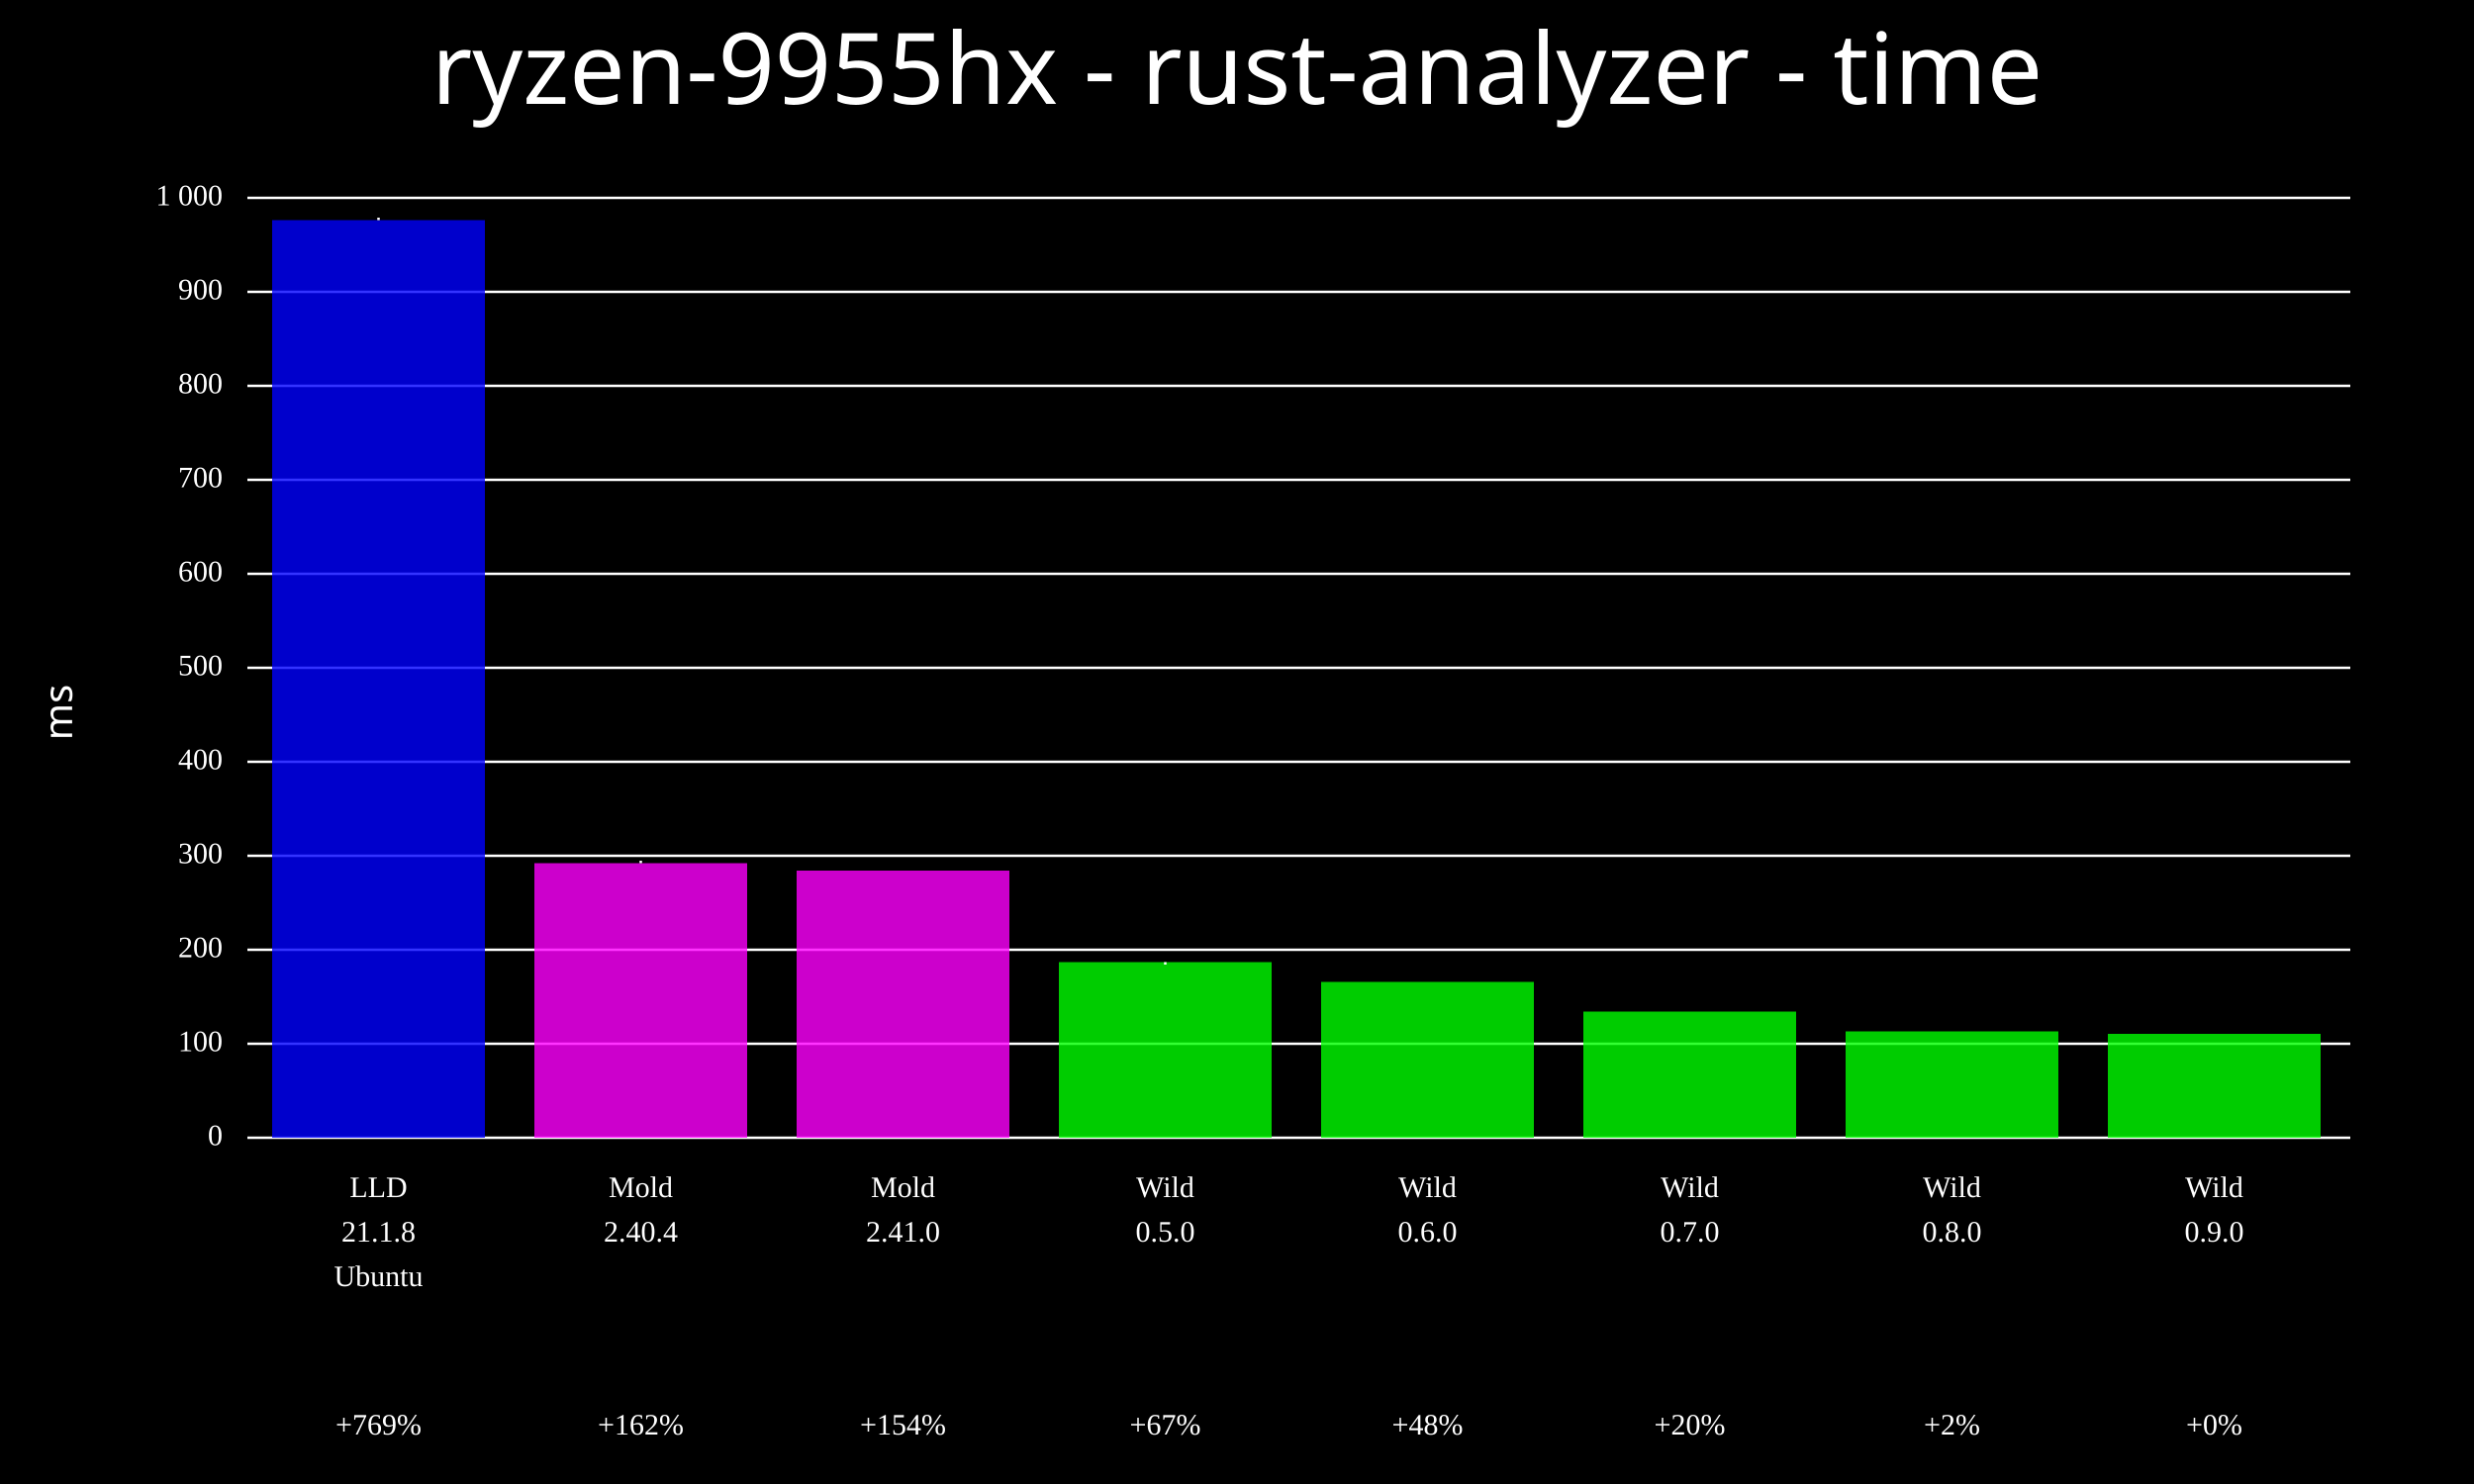
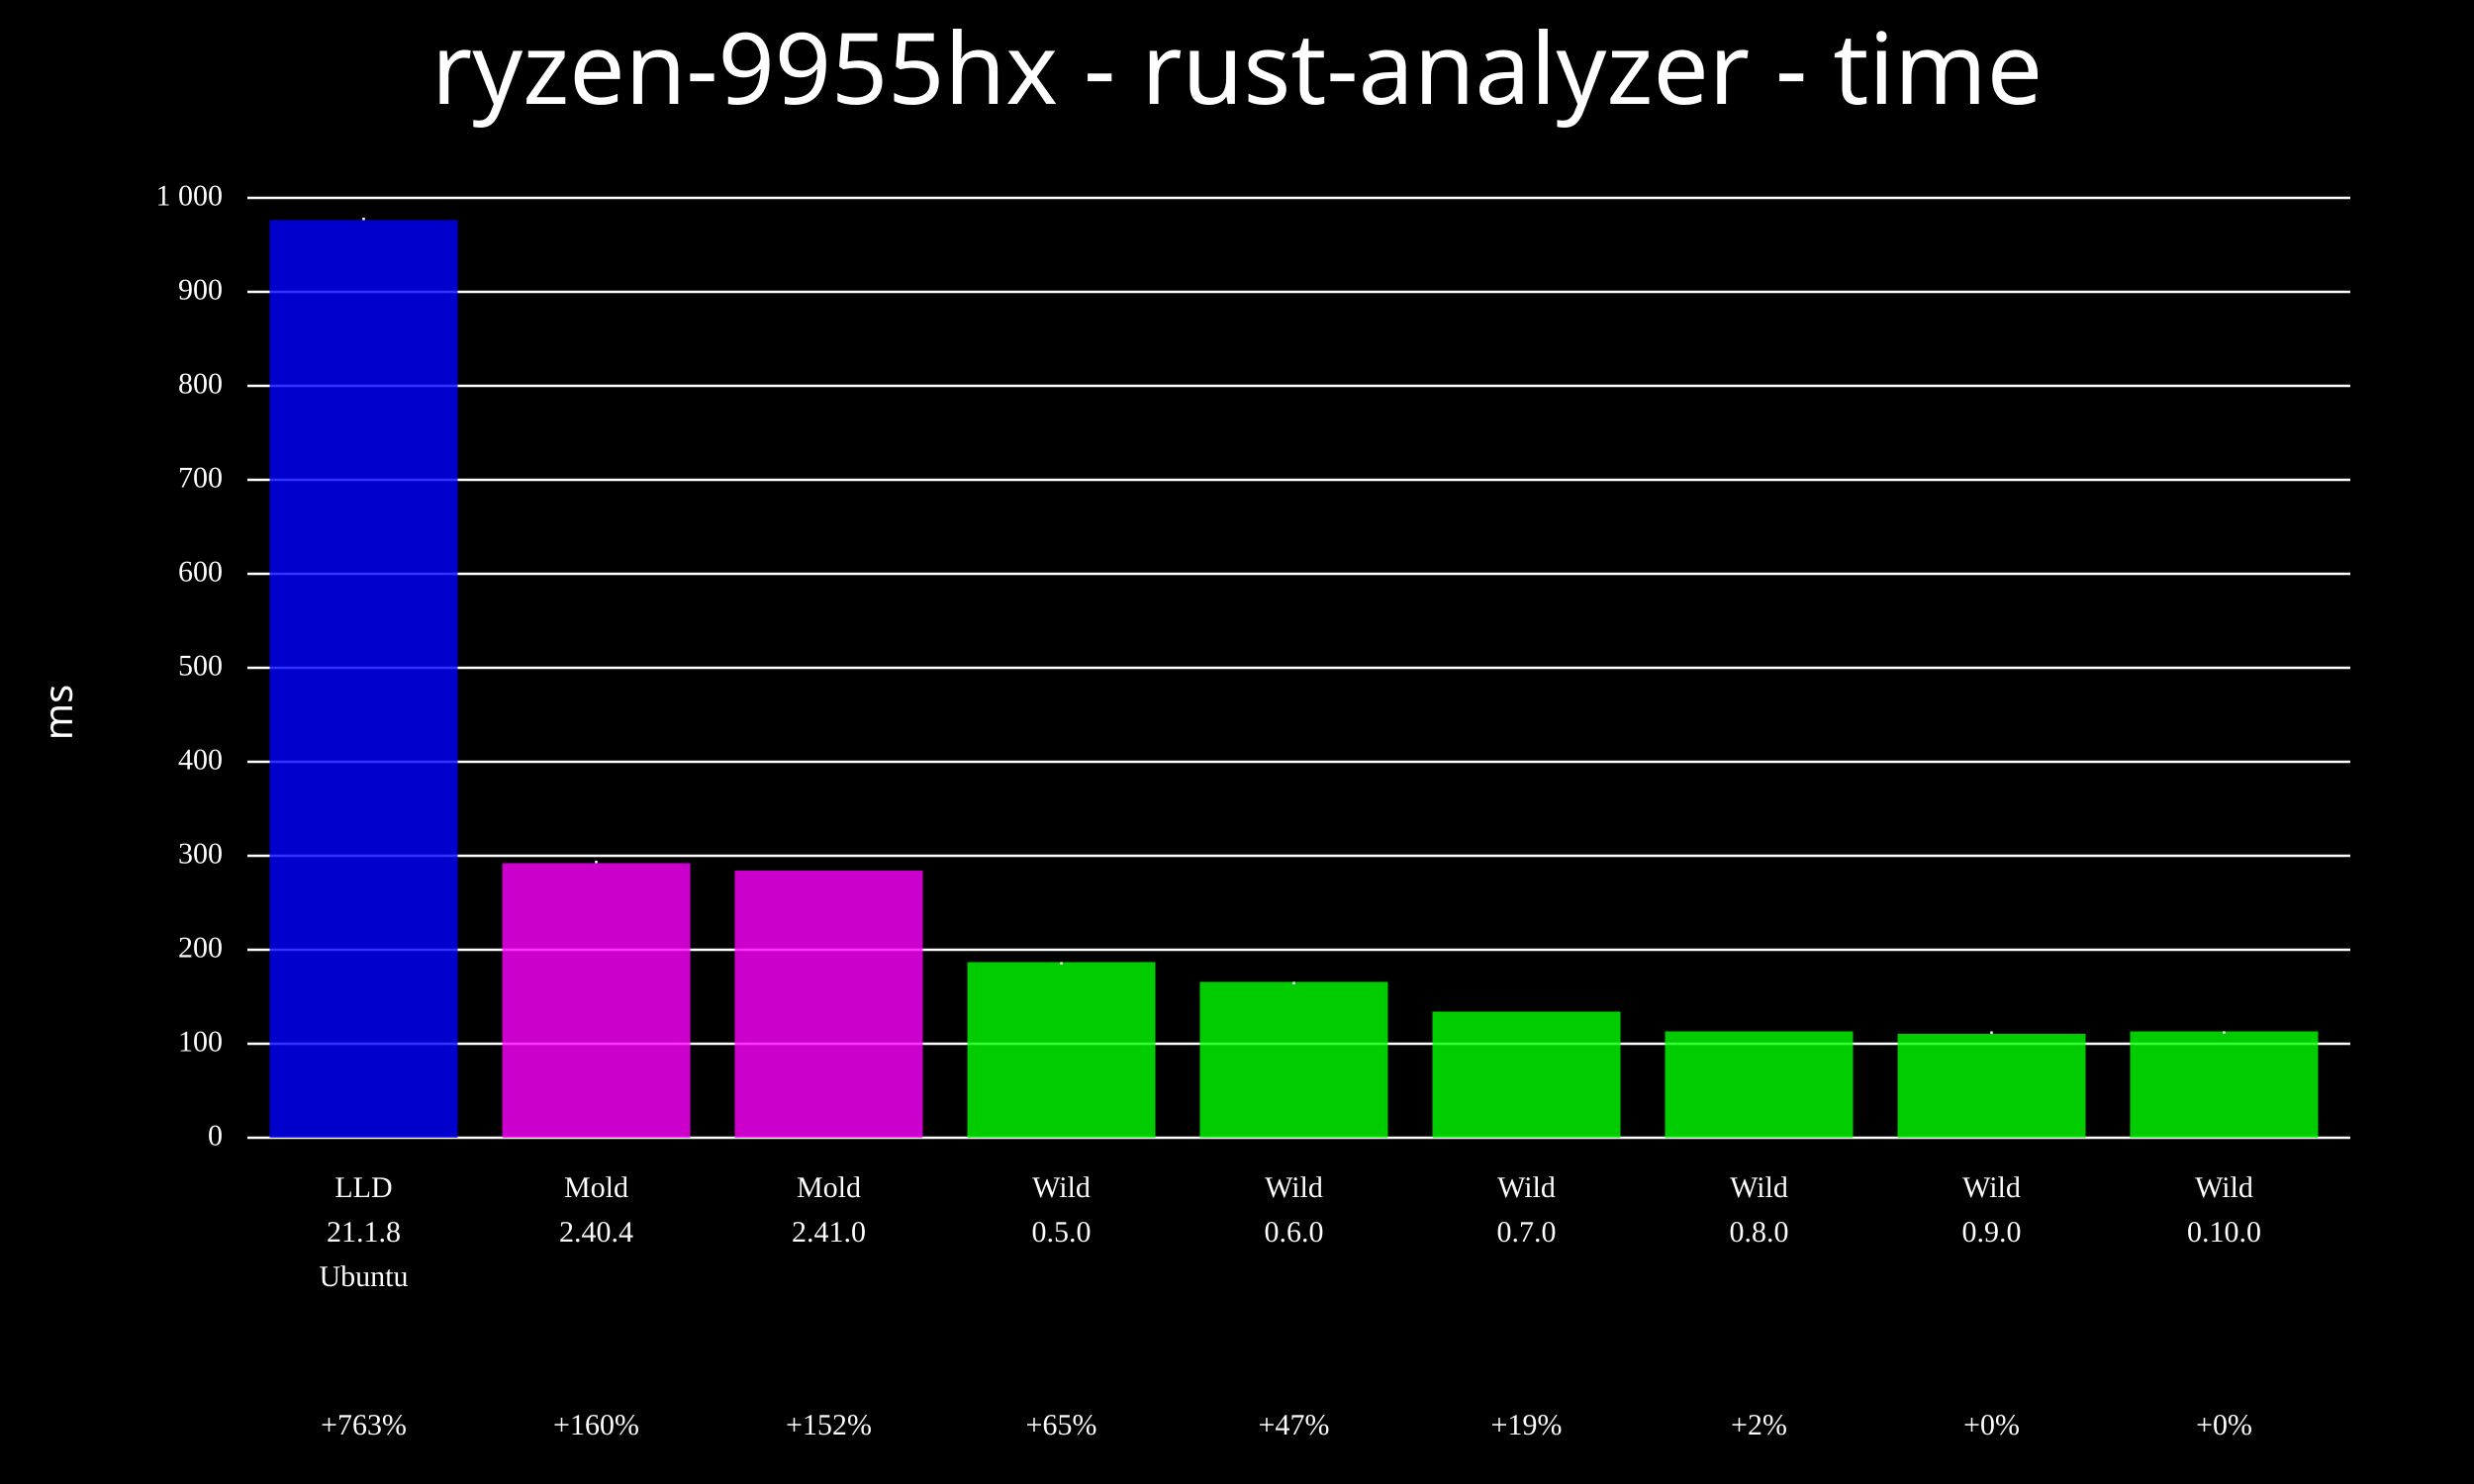
<svg xmlns="http://www.w3.org/2000/svg" width="1000" height="600" viewBox="0 0 1000 600">
  <rect x="0" y="0" width="1000" height="600" fill="#000000" />
  <text x="500" y="10" dy="0.8em" text-anchor="middle" font-family="sans-serif" font-size="40" fill="#FFFFFF">
ryzen-9955hx - rust-analyzer - time</text>
  <text x="5" y="300" dy="0.76em" text-anchor="middle" font-family="sans-serif" font-size="16" fill="#FFFFFF" transform="rotate(270, 5, 288)">ms</text>
  <line x1="100" y1="460" x2="950" y2="460" stroke="#FFFFFF" />
  <text x="90" y="460" dy="0.5ex" text-anchor="end" fill="#FFFFFF">0</text>
  <line x1="100" y1="422" x2="950" y2="422" stroke="#FFFFFF" />
  <text x="90" y="422" dy="0.5ex" text-anchor="end" fill="#FFFFFF">100</text>
  <line x1="100" y1="384" x2="950" y2="384" stroke="#FFFFFF" />
  <text x="90" y="384" dy="0.5ex" text-anchor="end" fill="#FFFFFF">200</text>
  <line x1="100" y1="346" x2="950" y2="346" stroke="#FFFFFF" />
  <text x="90" y="346" dy="0.5ex" text-anchor="end" fill="#FFFFFF">300</text>
  <line x1="100" y1="308" x2="950" y2="308" stroke="#FFFFFF" />
  <text x="90" y="308" dy="0.5ex" text-anchor="end" fill="#FFFFFF">400</text>
  <line x1="100" y1="270" x2="950" y2="270" stroke="#FFFFFF" />
  <text x="90" y="270" dy="0.5ex" text-anchor="end" fill="#FFFFFF">500</text>
  <line x1="100" y1="232" x2="950" y2="232" stroke="#FFFFFF" />
  <text x="90" y="232" dy="0.5ex" text-anchor="end" fill="#FFFFFF">600</text>
  <line x1="100" y1="194" x2="950" y2="194" stroke="#FFFFFF" />
  <text x="90" y="194" dy="0.5ex" text-anchor="end" fill="#FFFFFF">700</text>
  <line x1="100" y1="156" x2="950" y2="156" stroke="#FFFFFF" />
  <text x="90" y="156" dy="0.5ex" text-anchor="end" fill="#FFFFFF">800</text>
  <line x1="100" y1="118" x2="950" y2="118" stroke="#FFFFFF" />
  <text x="90" y="118" dy="0.5ex" text-anchor="end" fill="#FFFFFF">900</text>
  <line x1="100" y1="80" x2="950" y2="80" stroke="#FFFFFF" />
  <text x="90" y="80" dy="0.5ex" text-anchor="end" fill="#FFFFFF">1 000</text>
-   <rect fill="#0000FF" opacity="0.8" x="110" y="89" width="86" height="371" />
-   <line stroke="#FFFFFF" x1="153" y1="88" x2="153" y2="89" />
-   <text x="153" y="484" fill="#FFFFFF" text-anchor="middle">LLD</text>
-   <text x="153" y="502" fill="#FFFFFF" text-anchor="middle">21.1.8</text>
-   <text x="153" y="520" fill="#FFFFFF" text-anchor="middle">Ubuntu</text>
-   <text x="153" y="580" fill="#FFFFFF" text-anchor="middle">+769%</text>
-   <rect fill="#FF00FF" opacity="0.8" x="216" y="349" width="86" height="111" />
-   <line stroke="#FFFFFF" x1="259" y1="348" x2="259" y2="349" />
-   <text x="259" y="484" fill="#FFFFFF" text-anchor="middle">Mold</text>
-   <text x="259" y="502" fill="#FFFFFF" text-anchor="middle">2.40.4</text>
-   <text x="259" y="580" fill="#FFFFFF" text-anchor="middle">+162%</text>
-   <rect fill="#FF00FF" opacity="0.8" x="322" y="352" width="86" height="108" />
-   <line stroke="#FFFFFF" x1="365" y1="352" x2="365" y2="352" />
-   <text x="365" y="484" fill="#FFFFFF" text-anchor="middle">Mold</text>
-   <text x="365" y="502" fill="#FFFFFF" text-anchor="middle">2.41.0</text>
-   <text x="365" y="580" fill="#FFFFFF" text-anchor="middle">+154%</text>
-   <rect fill="#00FF00" opacity="0.8" x="428" y="389" width="86" height="71" />
-   <line stroke="#FFFFFF" x1="471" y1="389" x2="471" y2="390" />
-   <text x="471" y="484" fill="#FFFFFF" text-anchor="middle">Wild</text>
-   <text x="471" y="502" fill="#FFFFFF" text-anchor="middle">0.5.0</text>
-   <text x="471" y="580" fill="#FFFFFF" text-anchor="middle">+67%</text>
-   <rect fill="#00FF00" opacity="0.8" x="534" y="397" width="86" height="63" />
-   <line stroke="#FFFFFF" x1="577" y1="397" x2="577" y2="397" />
-   <text x="577" y="484" fill="#FFFFFF" text-anchor="middle">Wild</text>
-   <text x="577" y="502" fill="#FFFFFF" text-anchor="middle">0.6.0</text>
-   <text x="577" y="580" fill="#FFFFFF" text-anchor="middle">+48%</text>
-   <rect fill="#00FF00" opacity="0.8" x="640" y="409" width="86" height="51" />
-   <line stroke="#FFFFFF" x1="683" y1="409" x2="683" y2="409" />
-   <text x="683" y="484" fill="#FFFFFF" text-anchor="middle">Wild</text>
-   <text x="683" y="502" fill="#FFFFFF" text-anchor="middle">0.7.0</text>
-   <text x="683" y="580" fill="#FFFFFF" text-anchor="middle">+20%</text>
-   <rect fill="#00FF00" opacity="0.8" x="746" y="417" width="86" height="43" />
-   <line stroke="#FFFFFF" x1="789" y1="417" x2="789" y2="417" />
-   <text x="789" y="484" fill="#FFFFFF" text-anchor="middle">Wild</text>
-   <text x="789" y="502" fill="#FFFFFF" text-anchor="middle">0.8.0</text>
-   <text x="789" y="580" fill="#FFFFFF" text-anchor="middle">+2%</text>
-   <rect fill="#00FF00" opacity="0.8" x="852" y="418" width="86" height="42" />
-   <line stroke="#FFFFFF" x1="895" y1="418" x2="895" y2="418" />
-   <text x="895" y="484" fill="#FFFFFF" text-anchor="middle">Wild</text>
-   <text x="895" y="502" fill="#FFFFFF" text-anchor="middle">0.9.0</text>
-   <text x="895" y="580" fill="#FFFFFF" text-anchor="middle">+0%</text>
+   <rect fill="#0000FF" opacity="0.8" x="109" y="89" width="76" height="371" />
+   <line stroke="#FFFFFF" x1="147" y1="88" x2="147" y2="89" />
+   <text x="147" y="484" fill="#FFFFFF" text-anchor="middle">LLD</text>
+   <text x="147" y="502" fill="#FFFFFF" text-anchor="middle">21.1.8</text>
+   <text x="147" y="520" fill="#FFFFFF" text-anchor="middle">Ubuntu</text>
+   <text x="147" y="580" fill="#FFFFFF" text-anchor="middle">+763%</text>
+   <rect fill="#FF00FF" opacity="0.8" x="203" y="349" width="76" height="111" />
+   <line stroke="#FFFFFF" x1="241" y1="348" x2="241" y2="349" />
+   <text x="241" y="484" fill="#FFFFFF" text-anchor="middle">Mold</text>
+   <text x="241" y="502" fill="#FFFFFF" text-anchor="middle">2.40.4</text>
+   <text x="241" y="580" fill="#FFFFFF" text-anchor="middle">+160%</text>
+   <rect fill="#FF00FF" opacity="0.8" x="297" y="352" width="76" height="108" />
+   <line stroke="#FFFFFF" x1="335" y1="352" x2="335" y2="352" />
+   <text x="335" y="484" fill="#FFFFFF" text-anchor="middle">Mold</text>
+   <text x="335" y="502" fill="#FFFFFF" text-anchor="middle">2.41.0</text>
+   <text x="335" y="580" fill="#FFFFFF" text-anchor="middle">+152%</text>
+   <rect fill="#00FF00" opacity="0.8" x="391" y="389" width="76" height="71" />
+   <line stroke="#FFFFFF" x1="429" y1="389" x2="429" y2="390" />
+   <text x="429" y="484" fill="#FFFFFF" text-anchor="middle">Wild</text>
+   <text x="429" y="502" fill="#FFFFFF" text-anchor="middle">0.5.0</text>
+   <text x="429" y="580" fill="#FFFFFF" text-anchor="middle">+65%</text>
+   <rect fill="#00FF00" opacity="0.8" x="485" y="397" width="76" height="63" />
+   <line stroke="#FFFFFF" x1="523" y1="397" x2="523" y2="398" />
+   <text x="523" y="484" fill="#FFFFFF" text-anchor="middle">Wild</text>
+   <text x="523" y="502" fill="#FFFFFF" text-anchor="middle">0.6.0</text>
+   <text x="523" y="580" fill="#FFFFFF" text-anchor="middle">+47%</text>
+   <rect fill="#00FF00" opacity="0.8" x="579" y="409" width="76" height="51" />
+   <line stroke="#FFFFFF" x1="617" y1="409" x2="617" y2="409" />
+   <text x="617" y="484" fill="#FFFFFF" text-anchor="middle">Wild</text>
+   <text x="617" y="502" fill="#FFFFFF" text-anchor="middle">0.7.0</text>
+   <text x="617" y="580" fill="#FFFFFF" text-anchor="middle">+19%</text>
+   <rect fill="#00FF00" opacity="0.8" x="673" y="417" width="76" height="43" />
+   <line stroke="#FFFFFF" x1="711" y1="417" x2="711" y2="417" />
+   <text x="711" y="484" fill="#FFFFFF" text-anchor="middle">Wild</text>
+   <text x="711" y="502" fill="#FFFFFF" text-anchor="middle">0.8.0</text>
+   <text x="711" y="580" fill="#FFFFFF" text-anchor="middle">+2%</text>
+   <rect fill="#00FF00" opacity="0.8" x="767" y="418" width="76" height="42" />
+   <line stroke="#FFFFFF" x1="805" y1="417" x2="805" y2="418" />
+   <text x="805" y="484" fill="#FFFFFF" text-anchor="middle">Wild</text>
+   <text x="805" y="502" fill="#FFFFFF" text-anchor="middle">0.9.0</text>
+   <text x="805" y="580" fill="#FFFFFF" text-anchor="middle">+0%</text>
+   <rect fill="#00FF00" opacity="0.8" x="861" y="417" width="76" height="43" />
+   <line stroke="#FFFFFF" x1="899" y1="417" x2="899" y2="418" />
+   <text x="899" y="484" fill="#FFFFFF" text-anchor="middle">Wild</text>
+   <text x="899" y="502" fill="#FFFFFF" text-anchor="middle">0.10.0</text>
+   <text x="899" y="580" fill="#FFFFFF" text-anchor="middle">+0%</text>
</svg>
